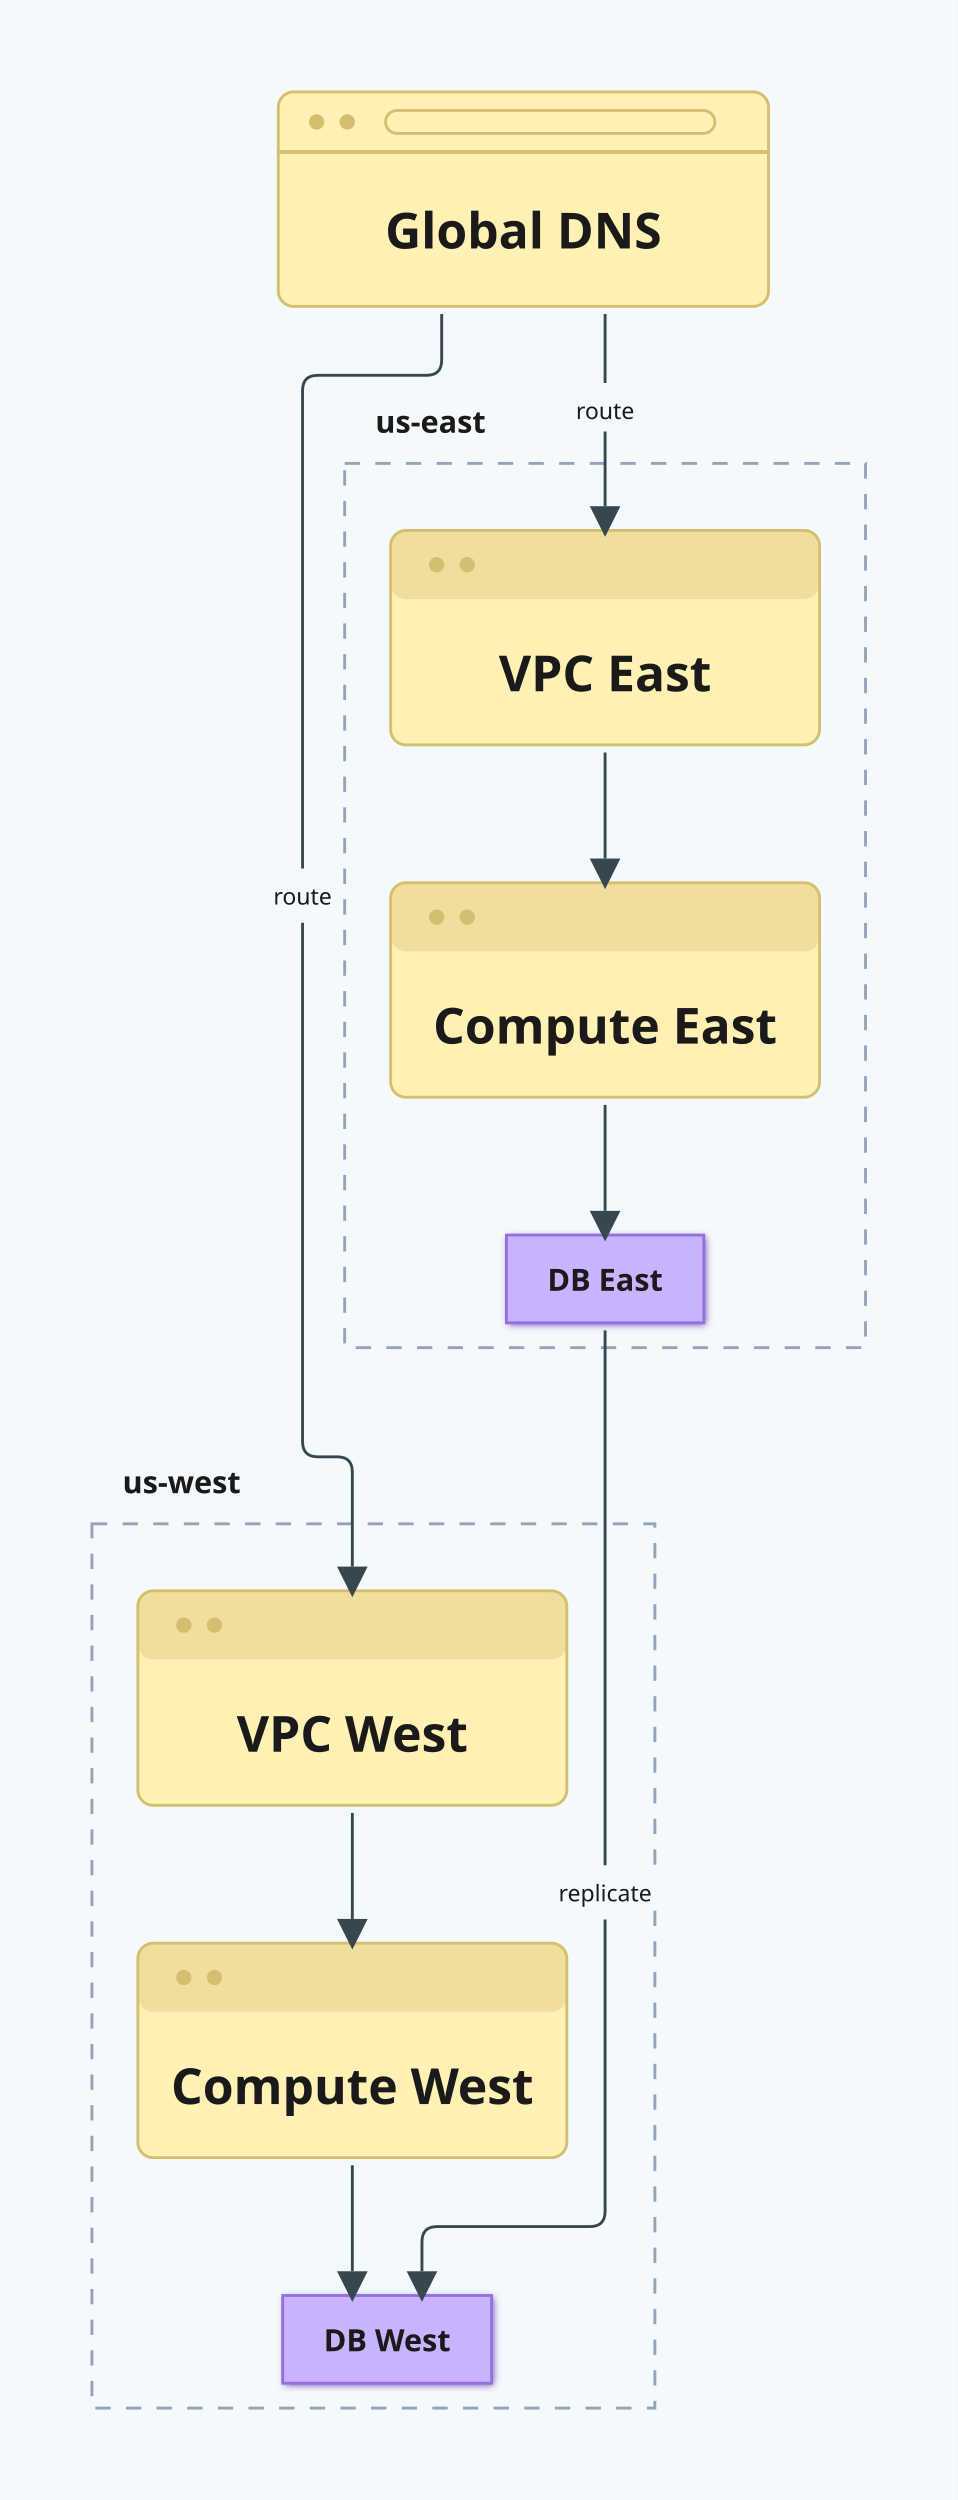
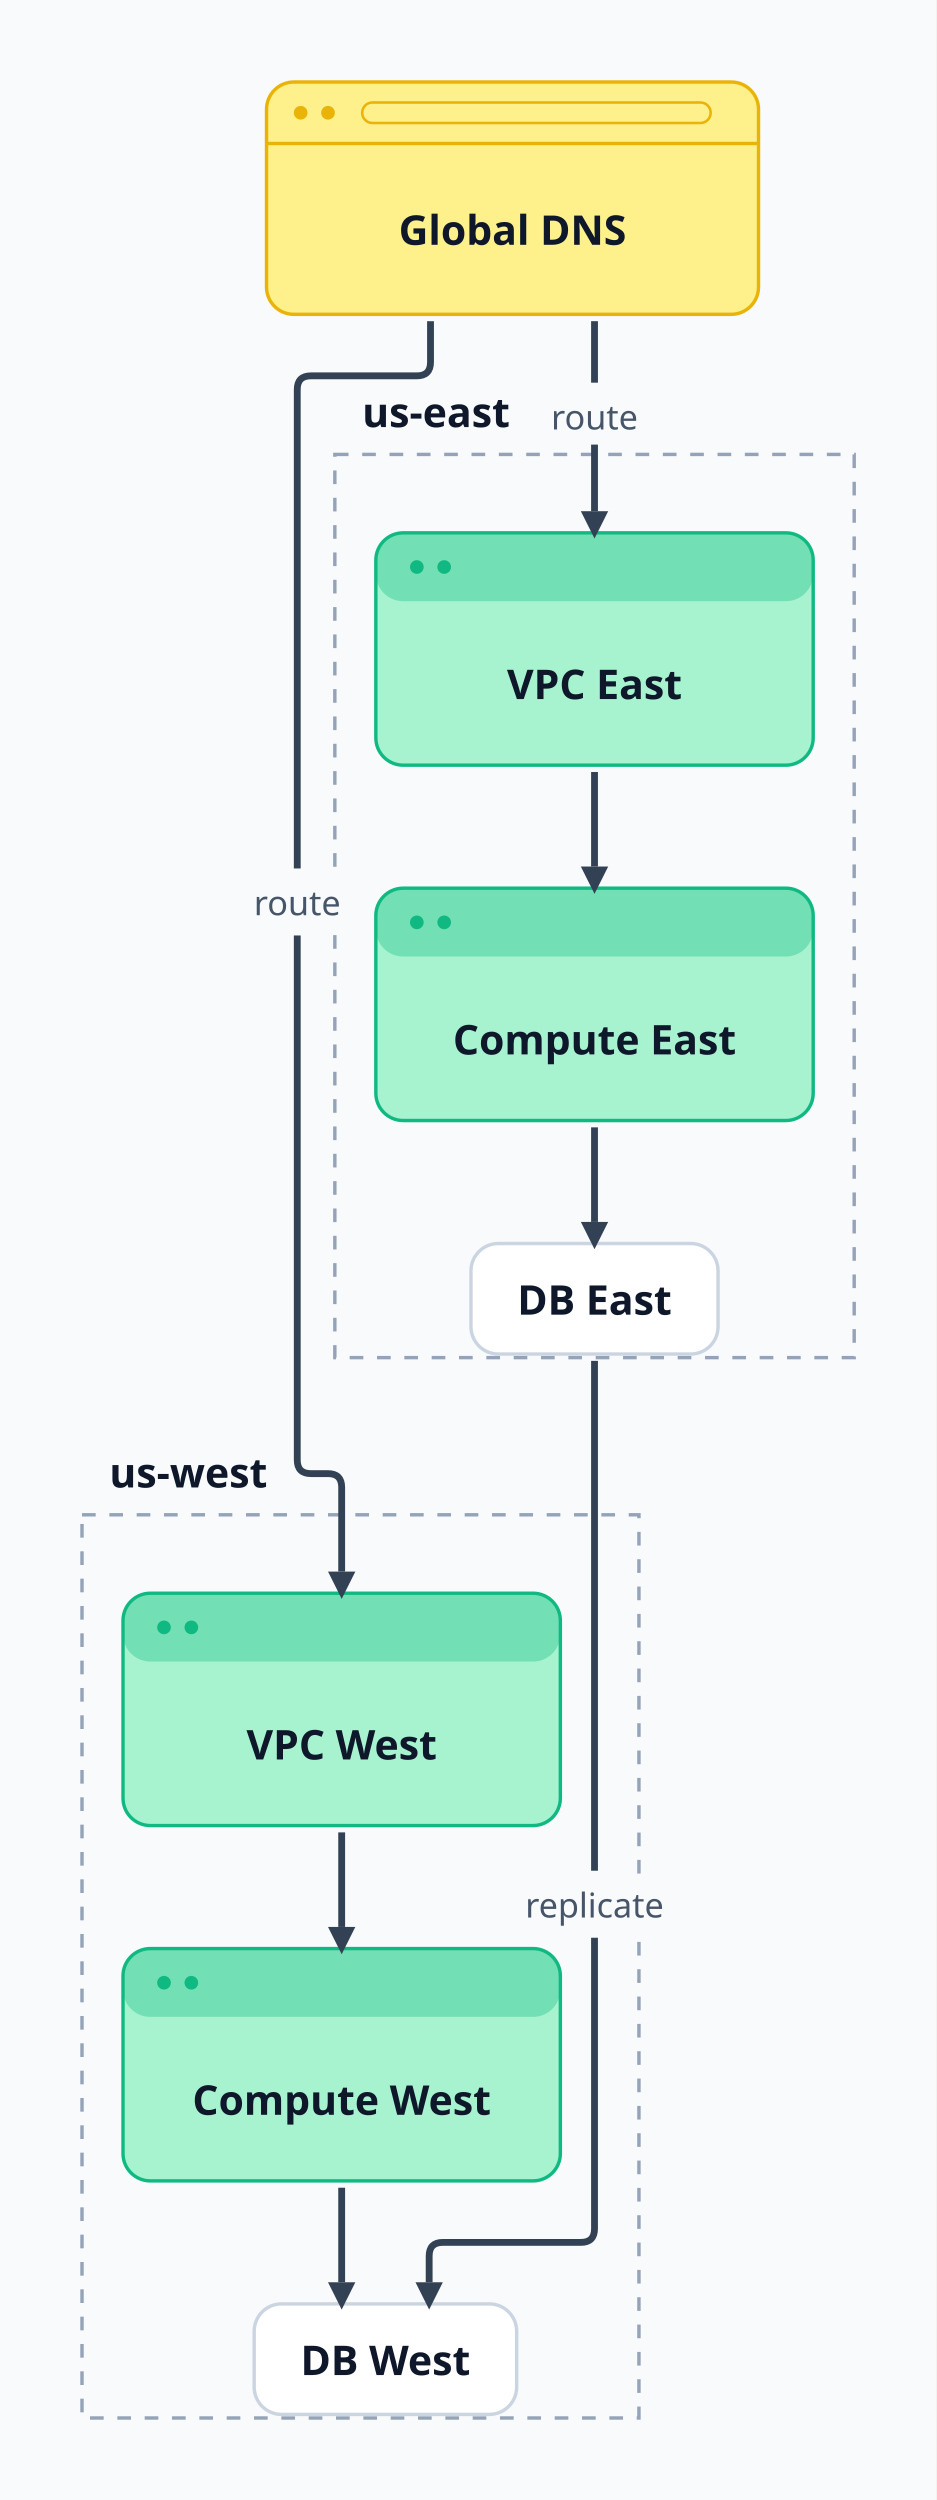
- <svg xmlns="http://www.w3.org/2000/svg" viewBox="0 0 250 652.792">
+ <svg xmlns="http://www.w3.org/2000/svg" viewBox="0 0 274 731.688">
  <defs>
    <filter id="cora-shadow-blur" x="-50%" y="-50%" width="200%" height="200%">
-       <feGaussianBlur stdDeviation="1" />
+       <feGaussianBlur stdDeviation="0" />
    </filter>
    <marker id="cora-marker-arrow" markerWidth="8" markerHeight="8" refX="0" refY="4" orient="auto" markerUnits="userSpaceOnUse">
-       <path d="M 0 0 L 8 4 L 0 8 z" fill="#37474F" />
+       <path d="M 0 0 L 8 4 L 0 8 z" fill="#334155" />
    </marker>
    <marker id="cora-marker-circle" markerWidth="8" markerHeight="8" refX="4" refY="4" orient="auto" markerUnits="userSpaceOnUse">
-       <circle cx="4" cy="4" r="2.88" fill="none" stroke="#37474F" stroke-width="1.5" />
+       <circle cx="4" cy="4" r="2.88" fill="none" stroke="#334155" stroke-width="1.5" />
    </marker>
    <marker id="cora-marker-filled-circle" markerWidth="8" markerHeight="8" refX="4" refY="4" orient="auto" markerUnits="userSpaceOnUse">
-       <circle cx="4" cy="4" r="2.88" fill="#37474F" />
+       <circle cx="4" cy="4" r="2.88" fill="#334155" />
    </marker>
  </defs>
-   <rect x="0" y="0" width="250" height="652.792" fill="#F4F9FB" />
+   <rect x="0" y="0" width="274" height="731.688" fill="#f8fafc" />
  <g id="groups">
    <g>
-       <rect x="90" y="121" width="136" height="230.896" fill="none" stroke="#94A3B8" stroke-width="0.75" stroke-dasharray="4 4" />
-       <text x="98" y="113" font-family="'Noto Sans', sans-serif" font-size="8" font-weight="600" fill="#1A1A1A">us-east</text>
+       <rect x="98" y="133" width="152" height="264.344" fill="none" stroke="#94a3b8" stroke-width="1" stroke-dasharray="4 4" />
+       <text x="106" y="125" font-family="'Noto Sans', sans-serif" font-size="12" font-weight="600" fill="#0f172a">us-east</text>
    </g>
    <g>
-       <rect x="24" y="397.896" width="147" height="230.896" fill="none" stroke="#94A3B8" stroke-width="0.75" stroke-dasharray="4 4" />
-       <text x="32" y="389.896" font-family="'Noto Sans', sans-serif" font-size="8" font-weight="600" fill="#1A1A1A">us-west</text>
+       <rect x="24" y="443.344" width="163" height="264.344" fill="none" stroke="#94a3b8" stroke-width="1" stroke-dasharray="4 4" />
+       <text x="32" y="435.344" font-family="'Noto Sans', sans-serif" font-size="12" font-weight="600" fill="#0f172a">us-west</text>
    </g>
  </g>
  <g id="nodes">
    <g>
-       <rect x="72.667" y="24" width="128" height="56" rx="4" ry="4" fill="#FFF0B3" stroke="#D4BE70" stroke-width="0.75" />
-       <line x1="72.667" y1="39.68" x2="200.667" y2="39.68" stroke="#D4BE70" stroke-width="1" />
-       <circle cx="82.667" cy="31.84" r="2" fill="#D4BE70" />
-       <circle cx="90.667" cy="31.84" r="2" fill="#D4BE70" />
-       <rect x="100.667" y="28.84" width="86" height="6" rx="3" fill="#FFF0B3" stroke="#D4BE70" stroke-width="0.75" />
-       <text x="136.667" y="64.884" text-anchor="middle" font-family="'Noto Sans', sans-serif" font-size="13" font-weight="600" fill="#1A1A1A">
-         <tspan x="136.667" dy="0">Global DNS</tspan>
+       <rect x="78" y="24" width="144" height="68" rx="8" ry="8" fill="#fef08a" stroke="#eab308" stroke-width="1" />
+       <line x1="78" y1="42" x2="222" y2="42" stroke="#eab308" stroke-width="1" />
+       <circle cx="88" cy="33" r="2" fill="#eab308" />
+       <circle cx="96" cy="33" r="2" fill="#eab308" />
+       <rect x="106" y="30" width="102" height="6" rx="3" fill="#fef08a" stroke="#eab308" stroke-width="0.75" />
+       <text x="150" y="71.656" text-anchor="middle" font-family="'Noto Sans', sans-serif" font-size="12" font-weight="600" fill="#0f172a">
+         <tspan x="150" dy="0">Global DNS</tspan>
      </text>
    </g>
    <g>
-       <rect x="102" y="138.502" width="112" height="56" rx="4" ry="4" fill="#FFF0B3" stroke="#D4BE70" stroke-width="0.75" />
-       <rect x="102" y="138.502" width="112" height="17.92" rx="4" ry="4" fill="#D4BE70" opacity="0.35" />
-       <circle cx="114" cy="147.462" r="2" fill="#D4BE70" />
-       <circle cx="122" cy="147.462" r="2" fill="#D4BE70" />
-       <text x="158" y="180.506" text-anchor="middle" font-family="'Noto Sans', sans-serif" font-size="13" font-weight="600" fill="#1A1A1A">
-         <tspan x="158" dy="0">VPC East</tspan>
+       <rect x="110" y="155.95" width="128" height="68" rx="8" ry="8" fill="#a7f3d0" stroke="#10b981" stroke-width="1" />
+       <rect x="110" y="155.95" width="128" height="20" rx="8" ry="8" fill="#10b981" opacity="0.35" />
+       <circle cx="122" cy="165.95" r="2" fill="#10b981" />
+       <circle cx="130" cy="165.95" r="2" fill="#10b981" />
+       <text x="174" y="204.606" text-anchor="middle" font-family="'Noto Sans', sans-serif" font-size="12" font-weight="600" fill="#0f172a">
+         <tspan x="174" dy="0">VPC East</tspan>
      </text>
    </g>
    <g>
-       <rect x="102" y="230.502" width="112" height="56" rx="4" ry="4" fill="#FFF0B3" stroke="#D4BE70" stroke-width="0.75" />
-       <rect x="102" y="230.502" width="112" height="17.92" rx="4" ry="4" fill="#D4BE70" opacity="0.35" />
-       <circle cx="114" cy="239.462" r="2" fill="#D4BE70" />
-       <circle cx="122" cy="239.462" r="2" fill="#D4BE70" />
-       <text x="158" y="272.506" text-anchor="middle" font-family="'Noto Sans', sans-serif" font-size="13" font-weight="600" fill="#1A1A1A">
-         <tspan x="158" dy="0">Compute East</tspan>
+       <rect x="110" y="259.95" width="128" height="68" rx="8" ry="8" fill="#a7f3d0" stroke="#10b981" stroke-width="1" />
+       <rect x="110" y="259.95" width="128" height="20" rx="8" ry="8" fill="#10b981" opacity="0.35" />
+       <circle cx="122" cy="269.95" r="2" fill="#10b981" />
+       <circle cx="130" cy="269.95" r="2" fill="#10b981" />
+       <text x="174" y="308.606" text-anchor="middle" font-family="'Noto Sans', sans-serif" font-size="12" font-weight="600" fill="#0f172a">
+         <tspan x="174" dy="0">Compute East</tspan>
      </text>
    </g>
    <g>
-       <g filter="url(#cora-shadow-blur)">
-         <rect x="132.728" y="323.002" width="51.544" height="22.896" fill="#7050B8" />
-       </g>
-       <rect x="132.228" y="322.502" width="51.544" height="22.896" fill="#C9B3FF" stroke="#9470DB" stroke-width="0.75" />
-       <text x="158" y="337.054" text-anchor="middle" font-family="'Noto Sans', sans-serif" font-size="8" font-weight="600" fill="#1A1A1A">DB East</text>
+       <rect x="137.842" y="363.95" width="72.316" height="32.344" rx="8" ry="8" fill="#ffffff" stroke="#cbd5e1" stroke-width="1" />
+       <text x="174" y="384.778" text-anchor="middle" font-family="'Noto Sans', sans-serif" font-size="12" font-weight="600" fill="#0f172a">DB East</text>
    </g>
    <g>
-       <rect x="36" y="415.398" width="112" height="56" rx="4" ry="4" fill="#FFF0B3" stroke="#D4BE70" stroke-width="0.75" />
-       <rect x="36" y="415.398" width="112" height="17.92" rx="4" ry="4" fill="#D4BE70" opacity="0.35" />
-       <circle cx="48" cy="424.358" r="2" fill="#D4BE70" />
-       <circle cx="56" cy="424.358" r="2" fill="#D4BE70" />
-       <text x="92" y="457.402" text-anchor="middle" font-family="'Noto Sans', sans-serif" font-size="13" font-weight="600" fill="#1A1A1A">
-         <tspan x="92" dy="0">VPC West</tspan>
+       <rect x="36" y="466.294" width="128" height="68" rx="8" ry="8" fill="#a7f3d0" stroke="#10b981" stroke-width="1" />
+       <rect x="36" y="466.294" width="128" height="20" rx="8" ry="8" fill="#10b981" opacity="0.35" />
+       <circle cx="48" cy="476.294" r="2" fill="#10b981" />
+       <circle cx="56" cy="476.294" r="2" fill="#10b981" />
+       <text x="100" y="514.95" text-anchor="middle" font-family="'Noto Sans', sans-serif" font-size="12" font-weight="600" fill="#0f172a">
+         <tspan x="100" dy="0">VPC West</tspan>
      </text>
    </g>
    <g>
-       <rect x="36" y="507.398" width="112" height="56" rx="4" ry="4" fill="#FFF0B3" stroke="#D4BE70" stroke-width="0.75" />
-       <rect x="36" y="507.398" width="112" height="17.92" rx="4" ry="4" fill="#D4BE70" opacity="0.35" />
-       <circle cx="48" cy="516.358" r="2" fill="#D4BE70" />
-       <circle cx="56" cy="516.358" r="2" fill="#D4BE70" />
-       <text x="92" y="549.402" text-anchor="middle" font-family="'Noto Sans', sans-serif" font-size="13" font-weight="600" fill="#1A1A1A">
-         <tspan x="92" dy="0">Compute West</tspan>
+       <rect x="36" y="570.294" width="128" height="68" rx="8" ry="8" fill="#a7f3d0" stroke="#10b981" stroke-width="1" />
+       <rect x="36" y="570.294" width="128" height="20" rx="8" ry="8" fill="#10b981" opacity="0.35" />
+       <circle cx="48" cy="580.294" r="2" fill="#10b981" />
+       <circle cx="56" cy="580.294" r="2" fill="#10b981" />
+       <text x="100" y="618.95" text-anchor="middle" font-family="'Noto Sans', sans-serif" font-size="12" font-weight="600" fill="#0f172a">
+         <tspan x="100" dy="0">Compute West</tspan>
      </text>
    </g>
    <g>
-       <g filter="url(#cora-shadow-blur)">
-         <rect x="74.319" y="599.898" width="54.544" height="22.896" fill="#7050B8" />
-       </g>
-       <rect x="73.819" y="599.398" width="54.544" height="22.896" fill="#C9B3FF" stroke="#9470DB" stroke-width="0.75" />
-       <text x="101.091" y="613.95" text-anchor="middle" font-family="'Noto Sans', sans-serif" font-size="8" font-weight="600" fill="#1A1A1A">DB West</text>
+       <rect x="74.395" y="674.294" width="76.816" height="32.344" rx="8" ry="8" fill="#ffffff" stroke="#cbd5e1" stroke-width="1" />
+       <text x="112.803" y="695.122" text-anchor="middle" font-family="'Noto Sans', sans-serif" font-size="12" font-weight="600" fill="#0f172a">DB West</text>
    </g>
  </g>
  <g id="edges">
-     <path d="M 158 82 L 158 100 M 158 108.172 L 158 132.172" fill="none" stroke="#37474F" stroke-width="0.75" marker-end="url(#cora-marker-arrow)" />
-     <path d="M 115.333 82 L 115.333 94 Q 115.333 98 111.333 98 L 83 98 Q 79 98 79 102 L 79 226.781 M 79 240.953 L 79 376.398 Q 79 380.398 83 380.398 L 88 380.398 Q 92 380.398 92 384.398 L 92 409.068" fill="none" stroke="#37474F" stroke-width="0.75" marker-end="url(#cora-marker-arrow)" />
-     <path d="M 158 196.502 L 158 224.172" fill="none" stroke="#37474F" stroke-width="0.75" marker-end="url(#cora-marker-arrow)" />
-     <path d="M 158 288.502 L 158 316.172" fill="none" stroke="#37474F" stroke-width="0.75" marker-end="url(#cora-marker-arrow)" />
-     <path d="M 92 473.398 L 92 501.068" fill="none" stroke="#37474F" stroke-width="0.75" marker-end="url(#cora-marker-arrow)" />
-     <path d="M 92 565.398 L 92 593.068" fill="none" stroke="#37474F" stroke-width="0.75" marker-end="url(#cora-marker-arrow)" />
-     <path d="M 158 347.398 L 158 487.056 M 158 501.228 L 158 577.398 Q 158 581.398 154 581.398 L 114.181 581.398 Q 110.181 581.398 110.181 585.398 L 110.181 593.068" fill="none" stroke="#37474F" stroke-width="0.75" marker-end="url(#cora-marker-arrow)" />
+     <path d="M 174 94 L 174 112 M 174 125.62 L 174 149.62" fill="none" stroke="#334155" stroke-width="2" marker-end="url(#cora-marker-arrow)" />
+     <path d="M 126 94 L 126 106 Q 126 110 122 110 L 91 110 Q 87 110 87 114 L 87 254.172 M 87 273.792 L 87 427.294 Q 87 431.294 91 431.294 L 96 431.294 Q 100 431.294 100 435.294 L 100 459.964" fill="none" stroke="#334155" stroke-width="2" marker-end="url(#cora-marker-arrow)" />
+     <path d="M 174 225.95 L 174 253.62" fill="none" stroke="#334155" stroke-width="2" marker-end="url(#cora-marker-arrow)" />
+     <path d="M 174 329.95 L 174 357.62" fill="none" stroke="#334155" stroke-width="2" marker-end="url(#cora-marker-arrow)" />
+     <path d="M 100 536.294 L 100 563.964" fill="none" stroke="#334155" stroke-width="2" marker-end="url(#cora-marker-arrow)" />
+     <path d="M 100 640.294 L 100 667.964" fill="none" stroke="#334155" stroke-width="2" marker-end="url(#cora-marker-arrow)" />
+     <path d="M 174 398.294 L 174 547.516 M 174 567.136 L 174 652.294 Q 174 656.294 170 656.294 L 129.605 656.294 Q 125.605 656.294 125.605 660.294 L 125.605 667.964" fill="none" stroke="#334155" stroke-width="2" marker-end="url(#cora-marker-arrow)" />
  </g>
  <g id="edge-bridge-masks" />
  <g id="edge-bridges" />
  <g id="edge-labels">
    <g>
-       <rect x="147.377" y="101.5" width="21.246" height="11.172" rx="5.586" ry="5.586" fill="#F4F9FB" />
-       <text x="158" y="109.414" text-anchor="middle" font-family="'Noto Sans', sans-serif" font-size="6" font-weight="400" fill="#1A1A1A">route</text>
+       <rect x="158.295" y="113.5" width="31.41" height="16.62" rx="8.31" ry="8.31" fill="#f8fafc" />
+       <text x="174" y="125.69" text-anchor="middle" font-family="'Noto Sans', sans-serif" font-size="10" font-weight="400" fill="#475569">route</text>
    </g>
    <g>
-       <rect x="68.377" y="228.281" width="21.246" height="11.172" rx="5.586" ry="5.586" fill="#F4F9FB" />
-       <text x="79" y="236.195" text-anchor="middle" font-family="'Noto Sans', sans-serif" font-size="6" font-weight="400" fill="#1A1A1A">route</text>
+       <rect x="71.295" y="255.672" width="31.41" height="16.62" rx="8.31" ry="8.31" fill="#f8fafc" />
+       <text x="87" y="267.862" text-anchor="middle" font-family="'Noto Sans', sans-serif" font-size="10" font-weight="400" fill="#475569">route</text>
    </g>
    <g>
-       <rect x="142.838" y="488.556" width="30.324" height="11.172" rx="5.586" ry="5.586" fill="#F4F9FB" />
-       <text x="158" y="496.47" text-anchor="middle" font-family="'Noto Sans', sans-serif" font-size="6" font-weight="400" fill="#1A1A1A">replicate</text>
+       <rect x="150.73" y="549.016" width="46.54" height="16.62" rx="8.31" ry="8.31" fill="#f8fafc" />
+       <text x="174" y="561.206" text-anchor="middle" font-family="'Noto Sans', sans-serif" font-size="10" font-weight="400" fill="#475569">replicate</text>
    </g>
  </g>
</svg>
